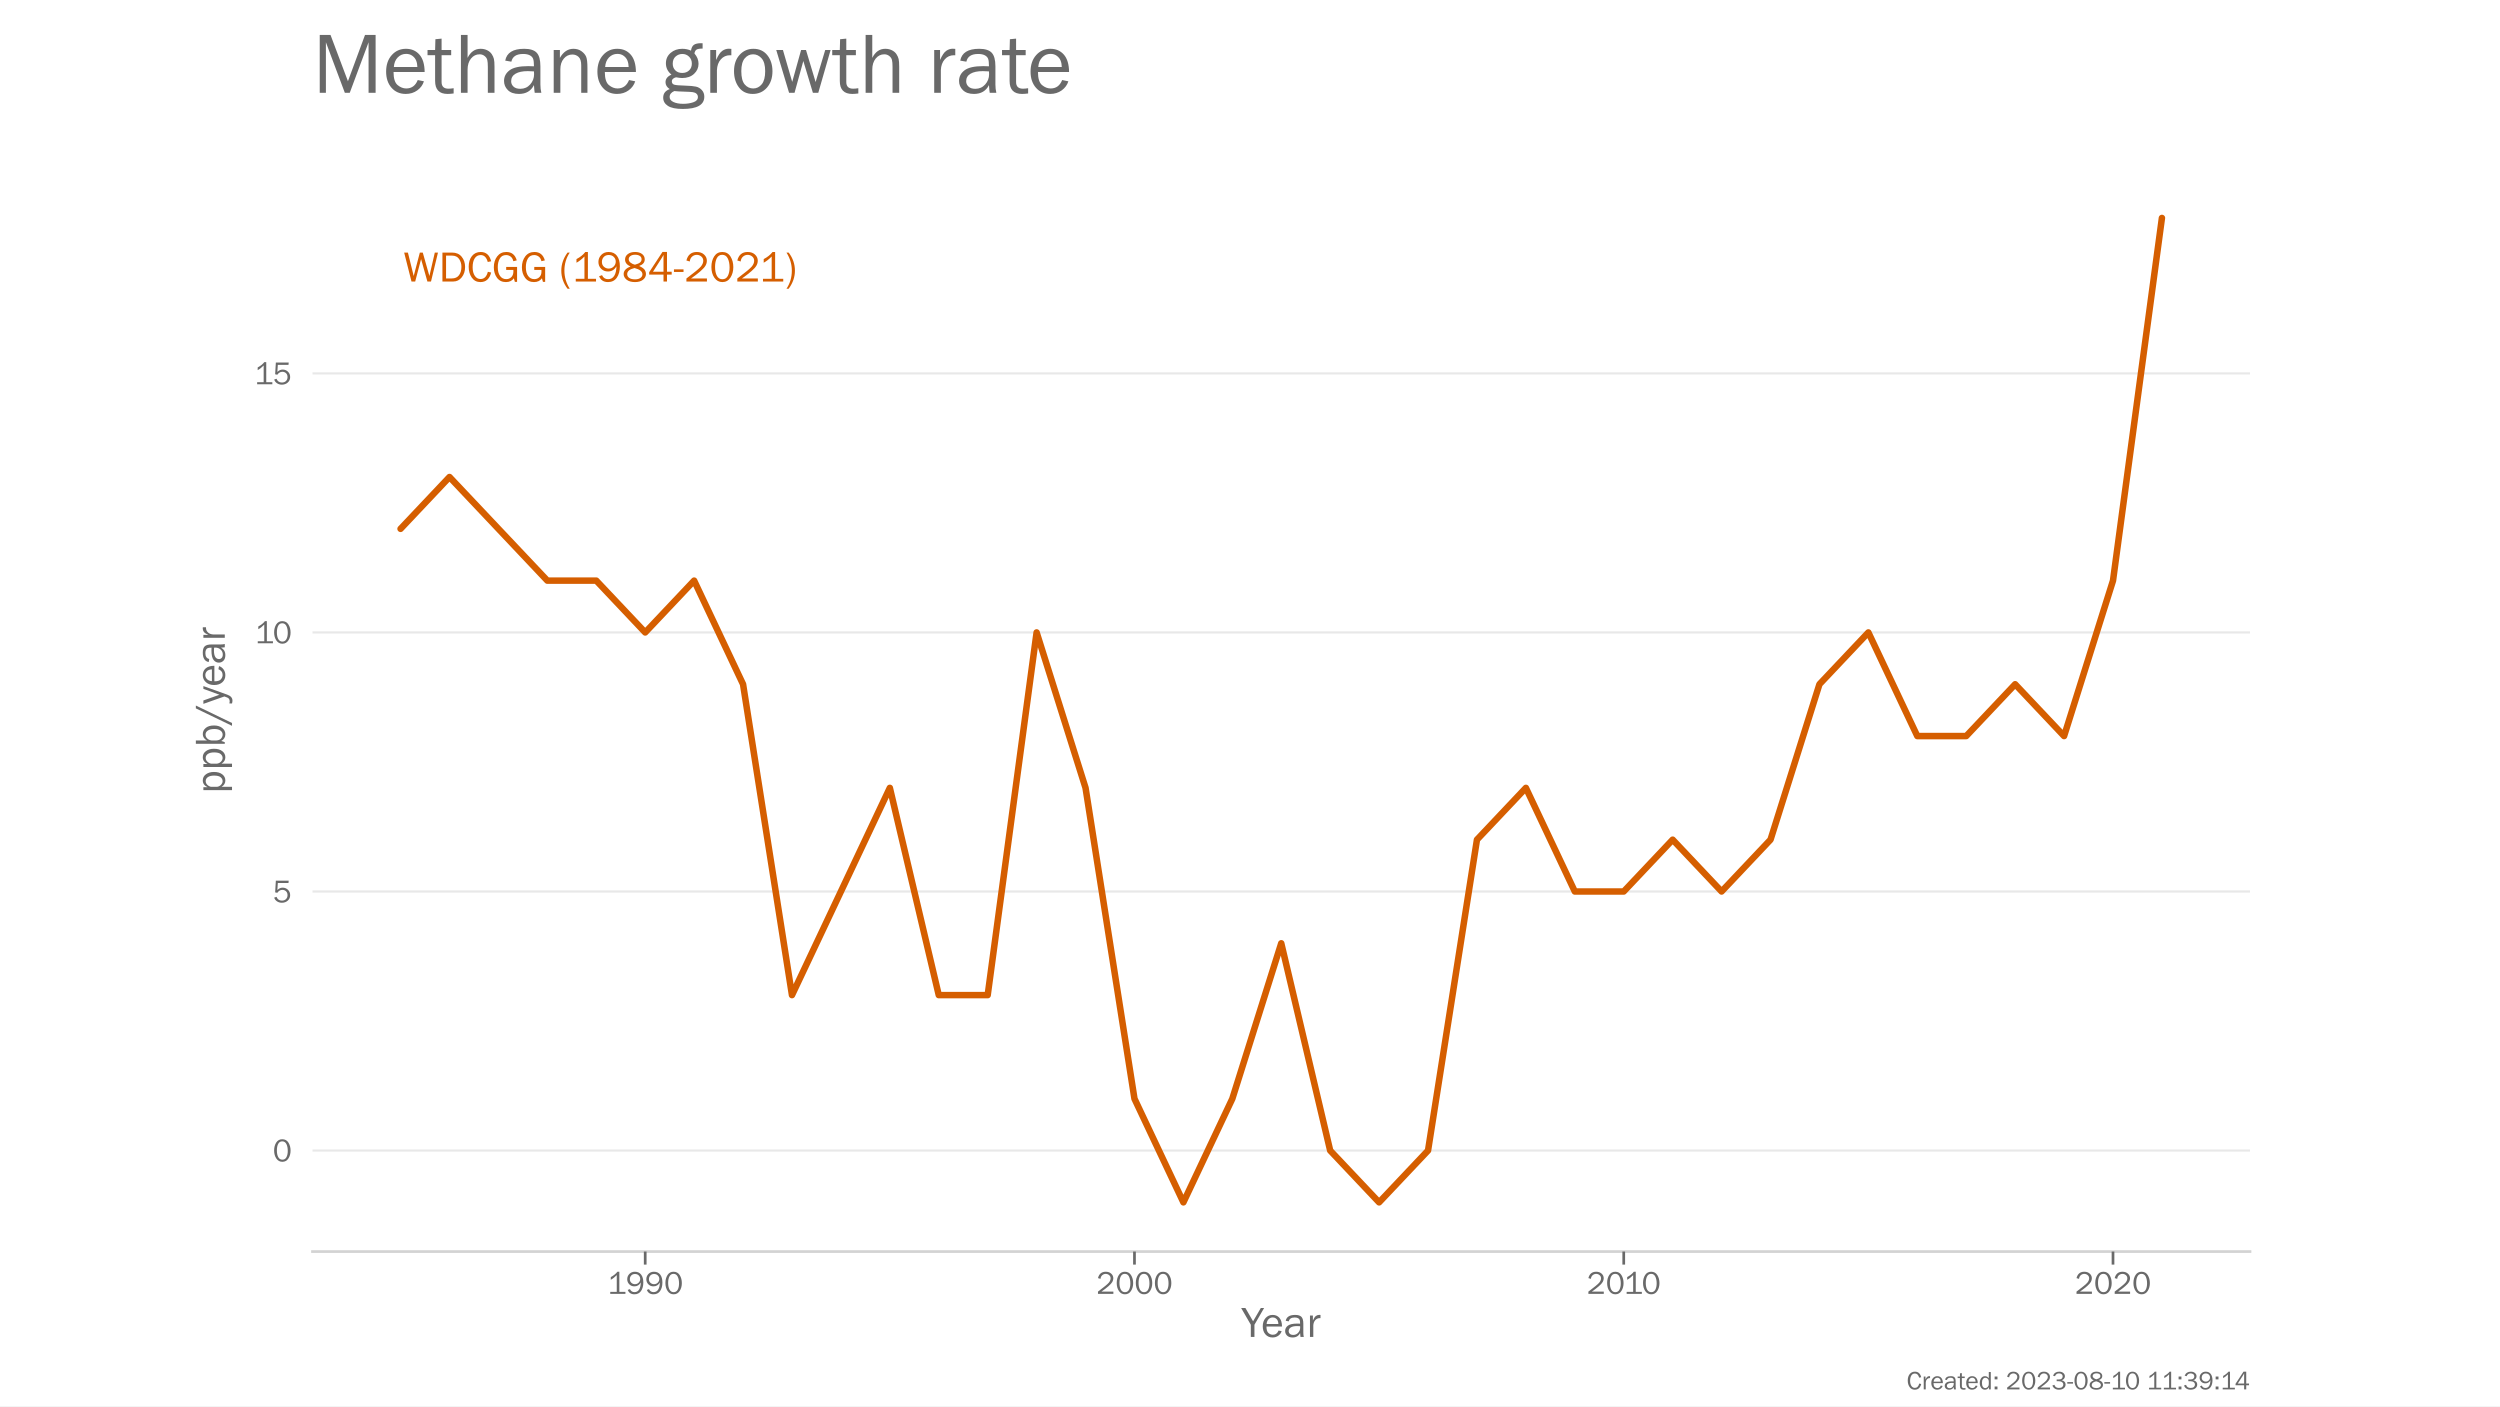
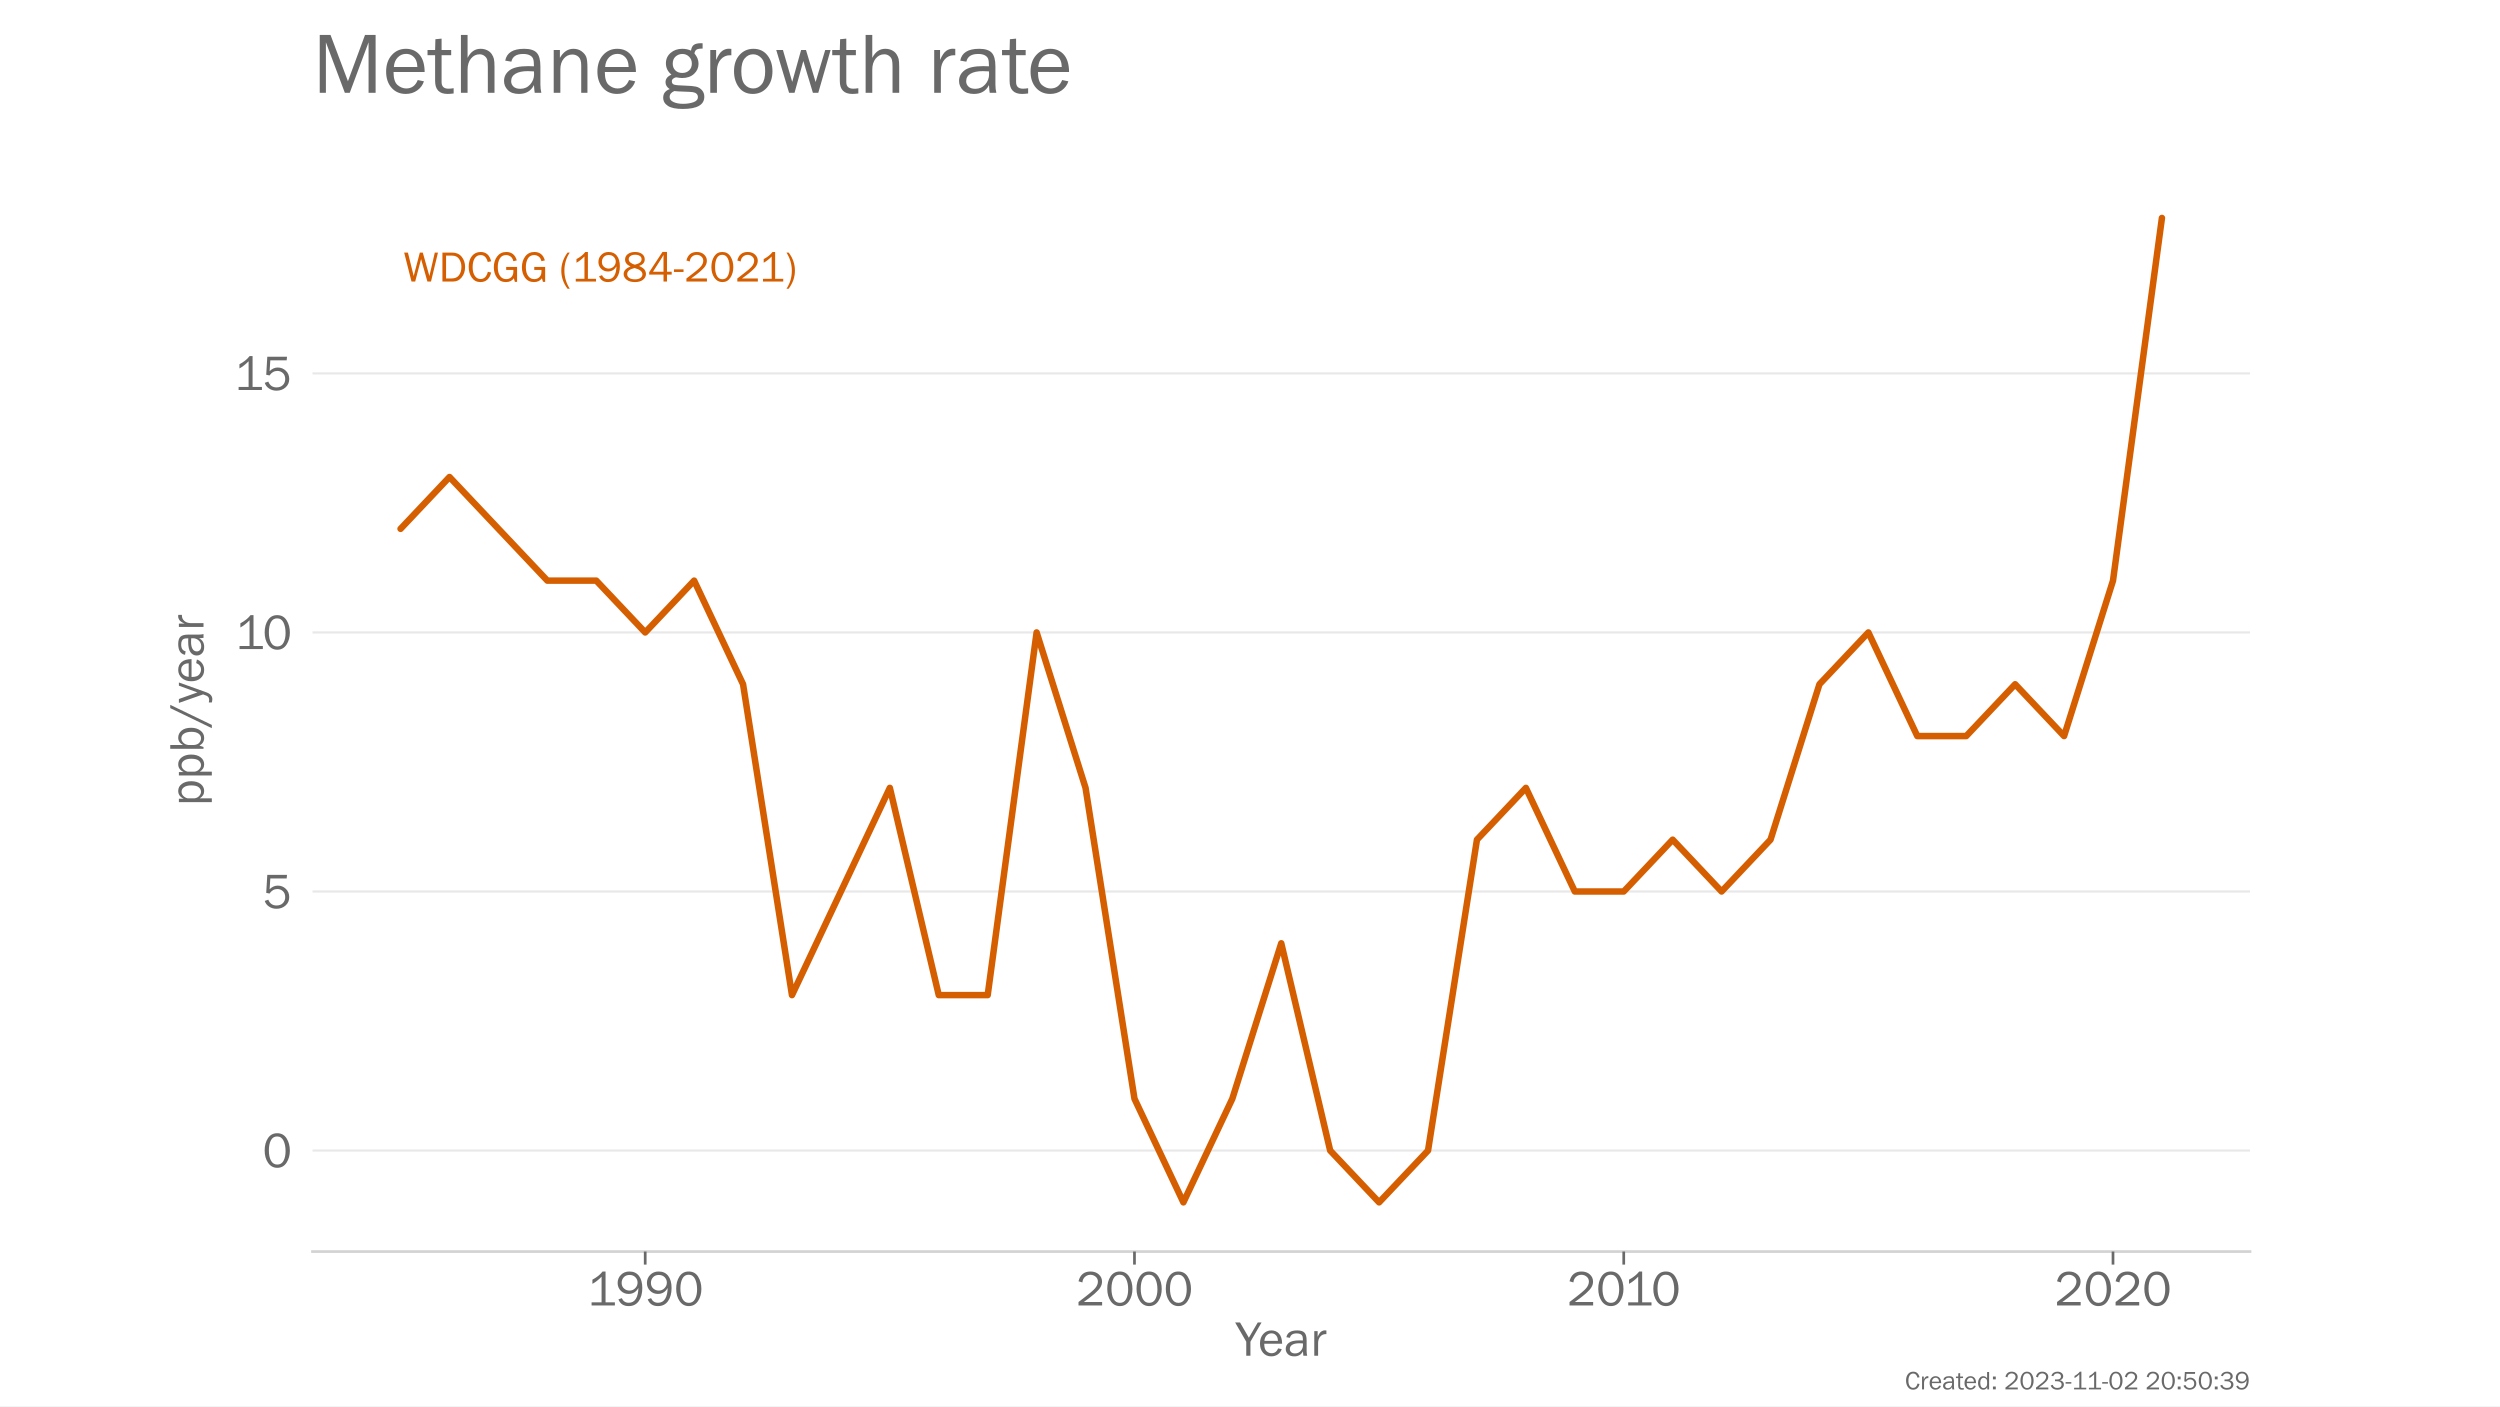
<svg xmlns="http://www.w3.org/2000/svg" xmlns:xlink="http://www.w3.org/1999/xlink" height="648pt" version="1.1" viewBox="0 0 1152 648" width="1152pt">
  <defs>
    <style type="text/css">*{stroke-linecap:butt;stroke-linejoin:round;}</style>
  </defs>
  <g id="figure_1">
    <g id="patch_1">
      <path d="M 0 648  L 1152 648  L 1152 0  L 0 0  z " style="fill:#ffffff;" />
    </g>
    <g id="axes_1">
      <g id="patch_2">
        <path d="M 144 576.72  L 1036.8 576.72  L 1036.8 77.76  L 144 77.76  z " style="fill:none;" />
      </g>
      <g id="patch_3">
        <path d="M 144 576.72  L 1036.8 576.72  " style="fill:none;stroke:#d3d3d3;stroke-linecap:square;stroke-linejoin:miter;stroke-width:1.25;" />
      </g>
      <g id="matplotlib.axis_1">
        <g id="xtick_1">
          <g id="line2d_1">
            <defs>
-               <path d="M 0 0  L 0 6  " id="m7f3aa526be" style="stroke:#696969;stroke-width:1.25;" />
-             </defs>
-             <g>
-               <use style="fill:#696969;stroke:#696969;stroke-width:1.25;" x="297.309" xlink:href="#m7f3aa526be" y="576.72" />
+               <path d="M 0 0  L 0 6  " id="m2a4836dc23" style="stroke:#696969;stroke-width:1.25;" />
+             </defs>
+             <g>
+               <use style="fill:#696969;stroke:#696969;stroke-width:1.25;" x="297.309" xlink:href="#m2a4836dc23" y="576.72" />
            </g>
          </g>
          <g id="text_1">
-             <g style="fill:#696969;" transform="translate(279.82 596.2184)scale(0.15 -0.15)">
+             <g style="fill:#696969;" transform="translate(270.4925 601.5509)scale(0.23 -0.23)">
              <defs>
                <path d="M 55.859 6.203  L 55.859 0  L 9.188 0  L 9.188 6.203  L 29.203 6.203  L 29.203 57.672  Q 20.359 48.438 10.844 43.266  L 10.844 51.656  Q 23.969 58.547 31.203 68.016  L 37.156 68.016  L 37.156 6.203  z " id="FranklinGothic-Book-49" />
                <path d="M 5.719 12.156  L 12.406 14.594  Q 16.547 5.375 26.375 5.375  Q 35.891 5.375 40.703 13.375  Q 45.516 21.391 45.656 35.109  Q 39.109 23.094 25.984 23.094  Q 16.703 23.094 10.406 29.422  Q 4.109 35.75 4.109 45.062  Q 4.109 54.547 10.719 61.281  Q 17.328 68.016 27.594 68.016  Q 40.141 68.016 46.828 59.203  Q 53.516 50.391 53.516 34.969  Q 53.516 18.75 46.438 8.719  Q 39.359 -1.312 26.266 -1.312  Q 10.984 -1.312 5.719 12.156  z M 27.828 29.781  Q 34.719 29.781 39.375 34.594  Q 44.047 39.406 44.047 45.844  Q 44.047 52.094 39.625 56.578  Q 35.203 61.078 27.984 61.078  Q 20.656 61.078 16.406 56.469  Q 12.156 51.859 12.156 45.219  Q 12.156 38.094 16.859 33.938  Q 21.578 29.781 27.828 29.781  z " id="FranklinGothic-Book-57" />
                <path d="M 29.391 -1.312  Q 17.875 -1.312 10.984 8.672  Q 4.109 18.656 4.109 33.453  Q 4.109 48 10.641 58  Q 17.188 68.016 29.156 68.016  Q 41.656 68.016 48.125 57.562  Q 54.594 47.125 54.594 33.062  Q 54.594 19.281 47.953 8.984  Q 41.312 -1.312 29.391 -1.312  z M 29.438 5.219  Q 37.891 5.219 41.938 12.859  Q 46 20.516 46 32.078  Q 46 44.734 41.844 53.125  Q 37.703 61.531 29.047 61.531  Q 20.703 61.531 16.625 53.859  Q 12.547 46.188 12.547 33.688  Q 12.547 20.703 16.844 12.953  Q 21.141 5.219 29.438 5.219  z " id="FranklinGothic-Book-48" />
              </defs>
              <use xlink:href="#FranklinGothic-Book-49" />
              <use x="57.268" xlink:href="#FranklinGothic-Book-57" />
              <use x="115.91" xlink:href="#FranklinGothic-Book-57" />
              <use x="174.553" xlink:href="#FranklinGothic-Book-48" />
            </g>
          </g>
        </g>
        <g id="xtick_2">
          <g id="line2d_2">
            <g>
-               <use style="fill:#696969;stroke:#696969;stroke-width:1.25;" x="522.764" xlink:href="#m7f3aa526be" y="576.72" />
+               <use style="fill:#696969;stroke:#696969;stroke-width:1.25;" x="522.764" xlink:href="#m2a4836dc23" y="576.72" />
            </g>
          </g>
          <g id="text_2">
-             <g style="fill:#696969;" transform="translate(505.1714 596.2184)scale(0.15 -0.15)">
+             <g style="fill:#696969;" transform="translate(495.7889 601.5509)scale(0.23 -0.23)">
              <defs>
                <path d="M 52.484 6.938  L 52.484 0  L 5.172 0  L 5.172 6.938  Q 33.203 27.938 38.594 34.594  Q 44 41.266 44 47.797  Q 44 53.906 39.453 57.656  Q 34.906 61.422 29 61.422  Q 22.906 61.422 18.219 57.297  Q 13.531 53.172 12.938 46.094  L 5.172 48.438  Q 10.062 68.016 29.109 68.016  Q 39.406 68.016 45.844 62.156  Q 52.297 56.297 52.297 47.859  Q 52.297 42.047 49.234 36.672  Q 46.188 31.297 37.688 23.828  Q 29.203 16.359 15.719 6.938  z " id="FranklinGothic-Book-50" />
              </defs>
              <use xlink:href="#FranklinGothic-Book-50" />
              <use x="58.643" xlink:href="#FranklinGothic-Book-48" />
              <use x="117.285" xlink:href="#FranklinGothic-Book-48" />
              <use x="175.928" xlink:href="#FranklinGothic-Book-48" />
            </g>
          </g>
        </g>
        <g id="xtick_3">
          <g id="line2d_3">
            <g>
-               <use style="fill:#696969;stroke:#696969;stroke-width:1.25;" x="748.218" xlink:href="#m7f3aa526be" y="576.72" />
+               <use style="fill:#696969;stroke:#696969;stroke-width:1.25;" x="748.218" xlink:href="#m2a4836dc23" y="576.72" />
            </g>
          </g>
          <g id="text_3">
-             <g style="fill:#696969;" transform="translate(731.151 596.2184)scale(0.15 -0.15)">
+             <g style="fill:#696969;" transform="translate(722.0485 601.5509)scale(0.23 -0.23)">
              <use xlink:href="#FranklinGothic-Book-50" />
              <use x="58.643" xlink:href="#FranklinGothic-Book-48" />
              <use x="113.535" xlink:href="#FranklinGothic-Book-49" />
              <use x="168.928" xlink:href="#FranklinGothic-Book-48" />
            </g>
          </g>
        </g>
        <g id="xtick_4">
          <g id="line2d_4">
            <g>
-               <use style="fill:#696969;stroke:#696969;stroke-width:1.25;" x="973.673" xlink:href="#m7f3aa526be" y="576.72" />
+               <use style="fill:#696969;stroke:#696969;stroke-width:1.25;" x="973.673" xlink:href="#m2a4836dc23" y="576.72" />
            </g>
          </g>
          <g id="text_4">
-             <g style="fill:#696969;" transform="translate(956.0805 596.2184)scale(0.15 -0.15)">
+             <g style="fill:#696969;" transform="translate(946.698 601.5509)scale(0.23 -0.23)">
              <use xlink:href="#FranklinGothic-Book-50" />
              <use x="58.643" xlink:href="#FranklinGothic-Book-48" />
              <use x="117.285" xlink:href="#FranklinGothic-Book-50" />
              <use x="175.928" xlink:href="#FranklinGothic-Book-48" />
            </g>
          </g>
        </g>
        <g id="text_5">
-           <g style="fill:#696969;" transform="translate(572.1094 616.0481)scale(0.2 -0.2)">
+           <g style="fill:#696969;" transform="translate(569.3658 624.7128)scale(0.23 -0.23)">
            <defs>
              <path d="M 52 66.656  L 29.688 28.031  L 29.688 0  L 21.344 0  L 21.344 28.031  L -0.984 66.656  L 8.844 66.656  L 26.562 35.984  L 44.391 66.656  z " id="FranklinGothic-Book-89" />
              <path d="M 40.234 14.703  L 47.359 13.234  Q 45.406 6.938 39.734 2.812  Q 34.078 -1.312 26.422 -1.312  Q 16.312 -1.312 10.062 5.781  Q 3.812 12.891 3.812 24.422  Q 3.812 36.188 10.297 43.438  Q 16.797 50.688 26.609 50.688  Q 36.281 50.688 42.156 44  Q 48.047 37.312 48.188 23.969  L 12.359 23.969  Q 12.359 12.797 17.047 8.891  Q 21.734 4.984 26.953 4.984  Q 36.375 4.984 40.234 14.703  z M 39.797 29.688  Q 39.703 33.844 38.422 37.062  Q 37.156 40.281 34.125 42.547  Q 31.109 44.828 26.859 44.828  Q 21.141 44.828 17.156 40.719  Q 13.188 36.625 12.703 29.688  z " id="FranklinGothic-Book-101" />
              <path d="M 46.297 0  L 38.672 0  Q 38.234 2.344 37.797 8.891  Q 32.719 -1.312 20.516 -1.312  Q 12.203 -1.312 7.766 3.078  Q 3.328 7.469 3.328 13.625  Q 3.328 21.094 9.672 25.906  Q 16.016 30.719 31.25 30.719  Q 33.297 30.719 37.797 30.516  Q 37.797 36.375 36.891 38.984  Q 35.984 41.609 33.047 43.172  Q 30.125 44.734 25.344 44.734  Q 13.672 44.734 11.766 35.844  L 4.688 37.062  Q 7.281 50.688 26.469 50.688  Q 36.672 50.688 40.938 46.172  Q 45.219 41.656 45.219 30.516  L 45.219 9.578  Q 45.219 4.344 46.297 0  z M 37.797 24.656  Q 33.109 24.953 30.672 24.953  Q 21.578 24.953 16.547 21.969  Q 11.531 19 11.531 13.281  Q 11.531 9.672 14.234 7.125  Q 16.938 4.594 22.078 4.594  Q 29 4.594 33.469 9.625  Q 37.938 14.656 37.938 21.438  Q 37.938 22.797 37.797 24.656  z " id="FranklinGothic-Book-97" />
              <path d="M 15.328 0  L 7.672 0  L 7.672 49.312  L 14.406 49.312  L 14.406 37.797  Q 17.969 45.953 21.547 48.359  Q 25.141 50.781 28.906 50.781  Q 30.078 50.781 31.938 50.594  L 31.938 43.266  L 30.375 43.266  Q 24.031 43.266 19.828 38.531  Q 15.625 33.797 15.328 26.078  z " id="FranklinGothic-Book-114" />
            </defs>
            <use xlink:href="#FranklinGothic-Book-89" />
            <use x="45.025" xlink:href="#FranklinGothic-Book-101" />
            <use x="97.076" xlink:href="#FranklinGothic-Book-97" />
            <use x="149.957" xlink:href="#FranklinGothic-Book-114" />
          </g>
        </g>
      </g>
      <g id="matplotlib.axis_2">
        <g id="ytick_1">
          <g id="line2d_5">
-             <path clip-path="url(#pd690593b6e)" d="M 144 530.166  L 1036.8 530.166  " style="fill:none;stroke:#d3d3d3;stroke-linecap:round;stroke-opacity:0.5;" />
+             <path clip-path="url(#p9c4211c22e)" d="M 144 530.166  L 1036.8 530.166  " style="fill:none;stroke:#d3d3d3;stroke-linecap:round;stroke-opacity:0.5;" />
          </g>
          <g id="text_6">
-             <g style="fill:#696969;" transform="translate(125.7039 535.1655)scale(0.15 -0.15)">
+             <g style="fill:#696969;" transform="translate(121.0127 537.8318)scale(0.23 -0.23)">
              <use xlink:href="#FranklinGothic-Book-48" />
            </g>
          </g>
        </g>
        <g id="ytick_2">
          <g id="line2d_6">
-             <path clip-path="url(#pd690593b6e)" d="M 144 410.798  L 1036.8 410.798  " style="fill:none;stroke:#d3d3d3;stroke-linecap:round;stroke-opacity:0.5;" />
+             <path clip-path="url(#p9c4211c22e)" d="M 144 410.798  L 1036.8 410.798  " style="fill:none;stroke:#d3d3d3;stroke-linecap:round;stroke-opacity:0.5;" />
          </g>
          <g id="text_7">
-             <g style="fill:#696969;" transform="translate(125.7039 415.7971)scale(0.15 -0.15)">
+             <g style="fill:#696969;" transform="translate(121.0127 418.4634)scale(0.23 -0.23)">
              <defs>
                <path d="M 48.875 66.656  L 48.188 59.469  L 15.438 59.469  L 14.016 37.844  Q 21.438 45.125 30.328 45.125  Q 39.703 45.125 46.516 38.625  Q 53.328 32.125 53.328 22.016  Q 53.328 11.766 45.922 5.219  Q 38.531 -1.312 27.828 -1.312  Q 19.438 -1.312 12.891 3.078  Q 6.344 7.469 4.297 14.453  L 11.422 16.891  Q 15.828 5.281 27.938 5.281  Q 35.891 5.281 40.578 9.984  Q 45.266 14.703 45.266 22.016  Q 45.266 29.688 40.625 33.984  Q 35.984 38.281 29.5 38.281  Q 20.016 38.281 13.812 29.203  L 7.234 30.609  L 9.375 66.656  z " id="FranklinGothic-Book-53" />
              </defs>
              <use xlink:href="#FranklinGothic-Book-53" />
            </g>
          </g>
        </g>
        <g id="ytick_3">
          <g id="line2d_7">
-             <path clip-path="url(#pd690593b6e)" d="M 144 291.429  L 1036.8 291.429  " style="fill:none;stroke:#d3d3d3;stroke-linecap:round;stroke-opacity:0.5;" />
+             <path clip-path="url(#p9c4211c22e)" d="M 144 291.429  L 1036.8 291.429  " style="fill:none;stroke:#d3d3d3;stroke-linecap:round;stroke-opacity:0.5;" />
          </g>
          <g id="text_8">
-             <g style="fill:#696969;" transform="translate(117.3953 296.4287)scale(0.15 -0.15)">
+             <g style="fill:#696969;" transform="translate(108.2728 299.0949)scale(0.23 -0.23)">
              <use xlink:href="#FranklinGothic-Book-49" />
              <use x="55.393" xlink:href="#FranklinGothic-Book-48" />
            </g>
          </g>
        </g>
        <g id="ytick_4">
          <g id="line2d_8">
-             <path clip-path="url(#pd690593b6e)" d="M 144 172.061  L 1036.8 172.061  " style="fill:none;stroke:#d3d3d3;stroke-linecap:round;stroke-opacity:0.5;" />
+             <path clip-path="url(#p9c4211c22e)" d="M 144 172.061  L 1036.8 172.061  " style="fill:none;stroke:#d3d3d3;stroke-linecap:round;stroke-opacity:0.5;" />
          </g>
          <g id="text_9">
-             <g style="fill:#696969;" transform="translate(117.1141 177.0603)scale(0.15 -0.15)">
+             <g style="fill:#696969;" transform="translate(107.8416 179.7265)scale(0.23 -0.23)">
              <use xlink:href="#FranklinGothic-Book-49" />
              <use x="57.268" xlink:href="#FranklinGothic-Book-53" />
            </g>
          </g>
        </g>
        <g id="text_10">
-           <g style="fill:#696969;" transform="translate(103.5797 365.6369)rotate(-90)scale(0.2 -0.2)">
+           <g style="fill:#696969;" transform="translate(93.77703 371.3964)rotate(-90)scale(0.23 -0.23)">
            <defs>
              <path d="M 15.328 -16.656  L 7.672 -16.656  L 7.672 49.312  L 14.547 49.312  L 14.547 39.75  Q 19.781 50.688 30.125 50.688  Q 38.875 50.688 44.234 43.375  Q 49.609 36.078 49.609 24.906  Q 49.609 12.844 44.094 5.766  Q 38.578 -1.312 29.938 -1.312  Q 20.656 -1.312 15.328 7.516  z M 15.328 31.781  L 15.328 17.922  Q 16.062 12.312 20.062 8.641  Q 24.078 4.984 28.422 4.984  Q 33.453 4.984 37.328 9.375  Q 41.219 13.766 41.219 24.562  Q 41.219 33.891 37.703 38.938  Q 34.188 44 28.375 44  Q 23.781 44 20.141 40.422  Q 16.5 36.859 15.328 31.781  z " id="FranklinGothic-Book-112" />
              <path d="M 11.375 0  L 7.672 0  L 7.672 66.656  L 15.328 66.656  L 15.328 41.109  Q 20.609 50.688 29.891 50.688  Q 38.375 50.688 44.109 44  Q 49.859 37.312 49.859 24.562  Q 49.859 13.578 44.219 6.125  Q 38.578 -1.312 29.547 -1.312  Q 19.484 -1.312 14.109 8.156  z M 15.328 19.344  Q 15.875 11.766 20 8.344  Q 24.125 4.938 28.719 4.938  Q 34.578 4.938 38.156 10.016  Q 41.75 15.094 41.75 23.922  Q 41.75 33.453 38.281 38.891  Q 34.812 44.344 28.656 44.344  Q 23.828 44.344 19.938 40.453  Q 16.062 36.578 15.328 30.422  z " id="FranklinGothic-Book-98" />
              <path d="M 1.859 -16.656  L -4.688 -16.656  L 35.547 66.656  L 42.094 66.656  z " id="FranklinGothic-Book-47" />
              <path d="M 41.5 49.312  L 21.734 -5.766  Q 17.438 -17.672 8.016 -17.672  Q 5.031 -17.672 1.422 -16.656  L 1.422 -10.641  Q 4.391 -11.328 6.547 -11.328  Q 10.203 -11.328 12.672 -9.219  Q 15.141 -7.125 17.578 0.922  L 0.531 49.312  L 8.344 49.312  L 21.531 12.25  L 35.062 49.312  z " id="FranklinGothic-Book-121" />
            </defs>
            <use xlink:href="#FranklinGothic-Book-112" />
            <use x="53.418" xlink:href="#FranklinGothic-Book-112" />
            <use x="106.836" xlink:href="#FranklinGothic-Book-98" />
            <use x="160.547" xlink:href="#FranklinGothic-Book-47" />
            <use x="205.957" xlink:href="#FranklinGothic-Book-121" />
            <use x="246.086" xlink:href="#FranklinGothic-Book-101" />
            <use x="298.137" xlink:href="#FranklinGothic-Book-97" />
            <use x="351.018" xlink:href="#FranklinGothic-Book-114" />
          </g>
        </g>
      </g>
      <g id="text_11">
        <g style="fill:#696969;" transform="translate(144 42.76)scale(0.4 -0.4)">
          <defs>
            <path d="M 72.703 0  L 64.594 0  L 64.594 58.203  L 42.922 0  L 37.25 0  L 15.438 58.203  L 15.438 0  L 8.344 0  L 8.344 66.656  L 20.75 66.656  L 40.828 13.328  L 60.5 66.656  L 72.703 66.656  z " id="FranklinGothic-Book-77" />
            <path d="M 30.031 5.281  L 30.031 -0.781  Q 25.984 -1.312 23 -1.312  Q 8.688 -1.312 8.688 13.625  L 8.688 43.312  L -0.047 43.312  L -0.047 49.312  L 8.688 49.312  L 9.031 61.719  L 16.156 62.406  L 16.156 49.312  L 27.203 49.312  L 27.203 43.312  L 16.156 43.312  L 16.156 12.359  Q 16.156 4.734 24.078 4.734  Q 26.703 4.734 30.031 5.281  z " id="FranklinGothic-Book-116" />
            <path d="M 46.344 0  L 38.672 0  L 38.672 29.938  Q 38.672 35.203 38.016 37.844  Q 37.359 40.484 34.891 42.406  Q 32.422 44.344 29.203 44.344  Q 23.297 44.344 19.312 39.5  Q 15.328 34.672 15.328 26.562  L 15.328 0  L 7.672 0  L 7.672 66.656  L 15.328 66.656  L 15.328 40.234  Q 20.562 50.688 30.281 50.688  Q 34.625 50.688 38.016 48.969  Q 41.406 47.266 43.203 44.484  Q 45.016 41.703 45.672 38.984  Q 46.344 36.281 46.344 29.938  z " id="FranklinGothic-Book-104" />
            <path d="M 46.531 0  L 39.359 0  L 39.359 31.688  Q 39.359 38.531 36.375 41.312  Q 33.406 44.094 29.156 44.094  Q 23.297 44.094 19.312 39.406  Q 15.328 34.719 15.328 27.047  L 15.328 0  L 7.672 0  L 7.672 49.312  L 14.797 49.312  L 14.797 40.234  Q 20.797 50.688 30.375 50.688  Q 35.891 50.688 39.766 47.828  Q 43.656 44.969 45.094 41.406  Q 46.531 37.844 46.531 28.516  z " id="FranklinGothic-Book-110" />
            <path id="FranklinGothic-Book-32" />
            <path d="M 47.953 57.031  L 47.953 50.922  Q 42.672 50.922 40.891 49.703  Q 39.109 48.484 38.531 45.312  Q 43.266 39.844 43.266 33.406  Q 43.266 26.656 38.109 21.828  Q 32.953 17 24.266 17  Q 22.312 17 20.906 17.281  Q 18.219 17.828 17.531 17.828  Q 16.219 17.828 14.359 16.531  Q 12.5 15.234 12.5 13.188  Q 12.5 10.25 15.188 9.375  Q 17.875 8.5 27.828 8.25  Q 36.281 8.016 40.312 7.109  Q 44.344 6.203 47.125 3.094  Q 49.906 0 49.906 -4.5  Q 49.906 -18.609 25.094 -18.609  Q 13.328 -18.609 7.938 -15.062  Q 2.547 -11.531 2.547 -5.609  Q 2.547 1.562 10.062 4.25  Q 5.219 7.422 5.219 12.203  Q 5.219 17.922 12.062 20.953  Q 5.672 26.125 5.672 33.984  Q 5.672 41.312 11.141 46  Q 16.609 50.688 24.469 50.688  Q 30.031 50.688 34.578 48.578  Q 35.297 53.422 37.953 55.266  Q 40.625 57.125 46.047 57.125  Q 46.578 57.125 47.953 57.031  z M 24.516 22.859  Q 29.391 22.859 32.469 25.859  Q 35.547 28.859 35.547 33.641  Q 35.547 38.531 32.344 41.625  Q 29.156 44.734 24.609 44.734  Q 20.266 44.734 16.891 41.828  Q 13.531 38.922 13.531 33.547  Q 13.531 28.766 16.547 25.812  Q 19.578 22.859 24.516 22.859  z M 15.328 2  Q 9.969 -0.344 9.969 -4.781  Q 9.969 -8.547 14.375 -10.625  Q 18.797 -12.703 25.641 -12.703  Q 31.984 -12.703 37.25 -10.906  Q 42.531 -9.125 42.531 -4.891  Q 42.531 -2.594 40.969 -1.125  Q 39.406 0.344 36.688 0.734  Q 33.984 1.125 27.25 1.312  Q 19.188 1.516 15.328 2  z " id="FranklinGothic-Book-103" />
            <path d="M 25.344 -1.312  Q 15.188 -1.312 9.5 6.203  Q 3.812 13.719 3.812 24.859  Q 3.812 36.625 10.203 43.656  Q 16.609 50.688 26.125 50.688  Q 36.328 50.688 42.203 43.281  Q 48.094 35.891 48.094 24.812  Q 48.094 13.281 41.75 5.984  Q 35.406 -1.312 25.344 -1.312  z M 25.922 4.984  Q 31.781 4.984 35.734 9.812  Q 39.703 14.656 39.703 24.859  Q 39.703 35.109 35.547 39.719  Q 31.391 44.344 25.828 44.344  Q 20.125 44.344 16.156 39.672  Q 12.203 35.016 12.203 24.906  Q 12.203 14.203 16.156 9.594  Q 20.125 4.984 25.922 4.984  z " id="FranklinGothic-Book-111" />
            <path d="M 64.5 49.312  L 50.297 0  L 44.094 0  L 33.062 36.625  L 22.953 0  L 16.656 0  L 1.859 49.312  L 9.578 49.312  L 20.266 12.547  L 30.516 49.312  L 36.141 49.312  L 47.219 12.406  L 58.297 49.312  z " id="FranklinGothic-Book-119" />
          </defs>
          <use xlink:href="#FranklinGothic-Book-77" />
          <use x="81.006" xlink:href="#FranklinGothic-Book-101" />
          <use x="132.557" xlink:href="#FranklinGothic-Book-116" />
          <use x="163.318" xlink:href="#FranklinGothic-Book-104" />
          <use x="217.322" xlink:href="#FranklinGothic-Book-97" />
          <use x="270.203" xlink:href="#FranklinGothic-Book-110" />
          <use x="324.402" xlink:href="#FranklinGothic-Book-101" />
          <use x="376.453" xlink:href="#FranklinGothic-Book-32" />
          <use x="401.453" xlink:href="#FranklinGothic-Book-103" />
          <use x="450.574" xlink:href="#FranklinGothic-Book-114" />
          <use x="481.783" xlink:href="#FranklinGothic-Book-111" />
          <use x="532.361" xlink:href="#FranklinGothic-Book-119" />
          <use x="598.768" xlink:href="#FranklinGothic-Book-116" />
          <use x="629.529" xlink:href="#FranklinGothic-Book-104" />
          <use x="683.533" xlink:href="#FranklinGothic-Book-32" />
          <use x="708.533" xlink:href="#FranklinGothic-Book-114" />
          <use x="741.492" xlink:href="#FranklinGothic-Book-97" />
          <use x="794.373" xlink:href="#FranklinGothic-Book-116" />
          <use x="823.385" xlink:href="#FranklinGothic-Book-101" />
        </g>
      </g>
      <g id="legend_1">
        <g id="line2d_9" />
        <g id="text_12">
          <g style="fill:#d55e00;" transform="translate(185.856 129.7184)scale(0.2 -0.2)">
            <defs>
              <path d="M 79.828 66.656  L 63.766 0  L 55.422 0  L 40.875 51.703  L 27.344 0  L 18.797 0  L 1.906 66.656  L 10.547 66.656  L 23.875 12.641  L 38.031 66.656  L 44.781 66.656  L 60.062 12.641  L 72.516 66.656  z " id="FranklinGothic-Book-87" />
              <path d="M 8.344 0  L 8.344 66.656  L 30.719 66.656  Q 44.828 66.656 52.688 57.031  Q 60.547 47.406 60.547 33.5  Q 60.547 19.391 52.875 9.688  Q 45.219 0 33.453 0  z M 16.703 7.078  L 30.219 7.078  Q 40.969 7.078 46.531 14.5  Q 52.094 21.922 52.094 34.078  Q 52.094 43.953 46.797 51.812  Q 41.5 59.672 30.219 59.672  L 16.703 59.672  z " id="FranklinGothic-Book-68" />
              <path d="M 48.297 22.406  L 55.906 20.703  Q 50.438 -1.312 31.203 -1.312  Q 18.562 -1.312 11.359 8.891  Q 4.156 19.094 4.156 33.984  Q 4.156 49.359 11.672 58.688  Q 19.188 68.016 31.844 68.016  Q 50.594 68.016 55.906 46.578  L 48.047 45.016  Q 43.75 60.938 31.781 60.938  Q 22.953 60.938 18.094 53.531  Q 13.234 46.141 13.234 32.766  Q 13.234 20.516 18.203 13.109  Q 23.188 5.719 31.391 5.719  Q 44.141 5.719 48.297 22.406  z " id="FranklinGothic-Book-67" />
              <path d="M 57.719 33.594  L 57.719 -0.875  L 52.594 -0.875  L 50.297 7.469  Q 44.141 -1.312 31.984 -1.312  Q 18.797 -1.312 11.469 8.594  Q 4.156 18.5 4.156 32.672  Q 4.156 47.797 11.906 57.906  Q 19.672 68.016 33.016 68.016  Q 51.422 68.016 57.031 48.688  L 49.125 46.781  Q 47.406 54.203 42.719 57.562  Q 38.031 60.938 32.469 60.938  Q 22.609 60.938 17.922 52.969  Q 13.234 45.016 13.234 33.016  Q 13.234 20.062 18.484 12.766  Q 23.734 5.469 32.766 5.469  Q 39.797 5.469 44.5 10.125  Q 49.219 14.797 49.219 23  Q 49.219 24.516 49.125 26.609  L 32.625 26.609  L 32.625 33.594  z " id="FranklinGothic-Book-71" />
              <path d="M 24.703 -16.656  L 19.578 -16.656  Q 5.219 2.203 5.219 25.094  Q 5.219 46.969 19.578 66.656  L 24.703 66.656  Q 12.359 48.25 12.359 25  Q 12.359 2.828 24.703 -16.656  z " id="FranklinGothic-Book-40" />
              <path d="M 19.484 34.578  Q 6.844 40.094 6.844 50.594  Q 6.844 58.203 13.141 63.109  Q 19.438 68.016 29.828 68.016  Q 40.094 68.016 46.141 63.297  Q 52.203 58.594 52.203 50.984  Q 52.203 40.375 39.266 35.797  Q 49.703 30.953 52.359 26.453  Q 55.031 21.969 55.031 17.484  Q 55.031 9.469 48.219 4.078  Q 41.406 -1.312 29.734 -1.312  Q 17.281 -1.312 10.438 4.172  Q 3.609 9.672 3.609 17.234  Q 3.609 28.516 19.484 34.578  z M 29.594 38.719  Q 37.984 40.969 41.453 43.891  Q 44.922 46.828 44.922 51.219  Q 44.922 56.344 40.797 59  Q 36.672 61.672 29.938 61.672  Q 23.484 61.672 19.375 58.859  Q 15.281 56.062 15.281 51.312  Q 15.281 46.625 19.844 43.203  Q 24.422 39.797 29.594 38.719  z M 28.656 31.062  Q 11.766 27.047 11.766 16.938  Q 11.766 11.672 16.375 8.328  Q 21 4.984 29.984 4.984  Q 37.594 4.984 42.234 8.25  Q 46.875 11.531 46.875 16.609  Q 46.875 26.312 28.656 31.062  z " id="FranklinGothic-Book-56" />
              <path d="M 44.094 0  L 36.031 0  L 36.031 15.875  L 3.078 15.875  L 3.078 21.484  L 33.641 68.062  L 44.094 68.062  L 44.094 22.469  L 54.891 22.469  L 54.891 15.875  L 44.094 15.875  z M 36.031 22.469  L 36.031 54  Q 36.031 57.422 36.188 61.375  Q 34.078 57.516 32.562 55.125  L 11.766 22.469  z " id="FranklinGothic-Book-52" />
              <path d="M 23.531 27.984  L 23.531 22.016  L 1.469 22.016  L 1.469 27.984  z " id="FranklinGothic-Book-45" />
              <path d="M 4.641 66.656  L 9.719 66.656  Q 24.125 47.797 24.125 24.906  Q 24.125 3.031 9.719 -16.656  L 4.641 -16.656  Q 17 1.766 17 25  Q 17 47.172 4.641 66.656  z " id="FranklinGothic-Book-41" />
            </defs>
            <use xlink:href="#FranklinGothic-Book-87" />
            <use x="81.738" xlink:href="#FranklinGothic-Book-68" />
            <use x="146.436" xlink:href="#FranklinGothic-Book-67" />
            <use x="204.346" xlink:href="#FranklinGothic-Book-71" />
            <use x="269.043" xlink:href="#FranklinGothic-Book-71" />
            <use x="333.74" xlink:href="#FranklinGothic-Book-32" />
            <use x="358.74" xlink:href="#FranklinGothic-Book-40" />
            <use x="388.086" xlink:href="#FranklinGothic-Book-49" />
            <use x="445.354" xlink:href="#FranklinGothic-Book-57" />
            <use x="503.996" xlink:href="#FranklinGothic-Book-56" />
            <use x="563.389" xlink:href="#FranklinGothic-Book-52" />
            <use x="622.031" xlink:href="#FranklinGothic-Book-45" />
            <use x="647.031" xlink:href="#FranklinGothic-Book-50" />
            <use x="705.674" xlink:href="#FranklinGothic-Book-48" />
            <use x="764.316" xlink:href="#FranklinGothic-Book-50" />
            <use x="819.459" xlink:href="#FranklinGothic-Book-49" />
            <use x="878.102" xlink:href="#FranklinGothic-Book-41" />
          </g>
        </g>
      </g>
      <g id="line2d_10">
-         <path clip-path="url(#pd690593b6e)" d="M 184.582 243.682  L 207.127 219.808  L 229.673 243.682  L 252.218 267.556  L 274.764 267.556  L 297.309 291.429  L 319.855 267.556  L 342.4 315.303  L 364.945 458.545  L 387.491 410.798  L 410.036 363.051  L 432.582 458.545  L 455.127 458.545  L 477.673 291.429  L 500.218 363.051  L 522.764 506.293  L 545.309 554.04  L 567.855 506.293  L 590.4 434.672  L 612.945 530.166  L 635.491 554.04  L 658.036 530.166  L 680.582 386.924  L 703.127 363.051  L 725.673 410.798  L 748.218 410.798  L 770.764 386.924  L 793.309 410.798  L 815.855 386.924  L 838.4 315.303  L 860.945 291.429  L 883.491 339.177  L 906.036 339.177  L 928.582 315.303  L 951.127 339.177  L 973.673 267.556  L 996.218 100.44  " style="fill:none;stroke:#d55e00;stroke-linecap:round;stroke-width:3;" />
+         <path clip-path="url(#p9c4211c22e)" d="M 184.582 243.682  L 207.127 219.808  L 229.673 243.682  L 252.218 267.556  L 274.764 267.556  L 297.309 291.429  L 319.855 267.556  L 342.4 315.303  L 364.945 458.545  L 387.491 410.798  L 410.036 363.051  L 432.582 458.545  L 455.127 458.545  L 477.673 291.429  L 500.218 363.051  L 522.764 506.293  L 545.309 554.04  L 567.855 506.293  L 590.4 434.672  L 612.945 530.166  L 635.491 554.04  L 658.036 530.166  L 680.582 386.924  L 703.127 363.051  L 725.673 410.798  L 748.218 410.798  L 770.764 386.924  L 793.309 410.798  L 815.855 386.924  L 838.4 315.303  L 860.945 291.429  L 883.491 339.177  L 906.036 339.177  L 928.582 315.303  L 951.127 339.177  L 973.673 267.556  L 996.218 100.44  " style="fill:none;stroke:#d55e00;stroke-linecap:round;stroke-width:3;" />
      </g>
    </g>
    <g id="text_13">
      <g id="patch_4">
-         <path d="M 874.629 646.183  L 1040.76 646.183  L 1040.76 628.265  L 874.629 628.265  z " style="fill:#ffffff;stroke:#ffffff;stroke-linejoin:miter;" />
-       </g>
-       <g style="fill:#696969;" transform="translate(878.5894 640.224)scale(0.12 -0.12)">
+         <path d="M 873.849 646.183  L 1040.76 646.183  L 1040.76 628.265  L 873.849 628.265  z " style="fill:#ffffff;stroke:#ffffff;stroke-linejoin:miter;" />
+       </g>
+       <g style="fill:#696969;" transform="translate(877.8094 640.224)scale(0.12 -0.12)">
        <defs>
          <path d="M 46.188 66.656  L 46.188 0  L 39.203 0  L 39.203 8.453  Q 34.031 -1.312 23.641 -1.312  Q 14.984 -1.312 9.422 5.938  Q 3.859 13.188 3.859 24.266  Q 3.859 35.594 9.375 43.141  Q 14.891 50.688 24.031 50.688  Q 32.906 50.688 38.531 42.578  L 38.531 66.656  z M 38.531 30.281  Q 38.531 36.766 34.562 40.672  Q 30.609 44.578 25.344 44.578  Q 19.625 44.578 15.938 39.5  Q 12.25 34.422 12.25 25.25  Q 12.25 15.328 15.641 10.156  Q 19.047 4.984 24.953 4.984  Q 30.328 4.984 34.422 9.469  Q 38.531 13.969 38.531 20.016  z " id="FranklinGothic-Book-100" />
          <path d="M 17.969 49.312  L 17.969 38.375  L 7.078 38.375  L 7.078 49.312  z M 17.969 10.984  L 17.969 0  L 7.078 0  L 7.078 10.984  z " id="FranklinGothic-Book-58" />
          <path d="M 19.344 31.344  L 19.344 37.984  L 26.953 37.984  Q 35.297 37.984 38.891 41.406  Q 42.484 44.828 42.484 49.703  Q 42.484 55.078 38.469 58.219  Q 34.469 61.375 28.422 61.375  Q 17.188 61.375 12.891 50.531  L 5.375 52.688  Q 11.812 68.016 29.203 68.016  Q 38.969 68.016 44.969 62.812  Q 50.984 57.625 50.984 50.297  Q 50.984 44.625 47.359 40.406  Q 43.75 36.188 38.094 35.109  Q 44.438 34.188 49 29.781  Q 53.562 25.391 53.562 18.406  Q 53.562 10.062 46.766 4.375  Q 39.984 -1.312 28.172 -1.312  Q 18.797 -1.312 12.125 3.125  Q 5.469 7.562 2.938 14.938  L 10.688 17.531  Q 14.203 5.469 28.031 5.469  Q 37.016 5.469 40.938 9.297  Q 44.875 13.141 44.875 18.453  Q 44.875 24.219 40.156 27.781  Q 35.453 31.344 26.953 31.344  z " id="FranklinGothic-Book-51" />
        </defs>
        <use xlink:href="#FranklinGothic-Book-67" />
        <use x="57.91" xlink:href="#FranklinGothic-Book-114" />
        <use x="90.869" xlink:href="#FranklinGothic-Book-101" />
        <use x="142.92" xlink:href="#FranklinGothic-Book-97" />
        <use x="195.801" xlink:href="#FranklinGothic-Book-116" />
        <use x="224.812" xlink:href="#FranklinGothic-Book-101" />
        <use x="276.863" xlink:href="#FranklinGothic-Book-100" />
        <use x="330.721" xlink:href="#FranklinGothic-Book-58" />
        <use x="355.721" xlink:href="#FranklinGothic-Book-32" />
        <use x="380.721" xlink:href="#FranklinGothic-Book-50" />
        <use x="439.363" xlink:href="#FranklinGothic-Book-48" />
        <use x="498.006" xlink:href="#FranklinGothic-Book-50" />
        <use x="556.648" xlink:href="#FranklinGothic-Book-51" />
        <use x="615.291" xlink:href="#FranklinGothic-Book-45" />
-         <use x="640.291" xlink:href="#FranklinGothic-Book-48" />
-         <use x="698.934" xlink:href="#FranklinGothic-Book-56" />
-         <use x="757.576" xlink:href="#FranklinGothic-Book-45" />
-         <use x="782.576" xlink:href="#FranklinGothic-Book-49" />
-         <use x="837.969" xlink:href="#FranklinGothic-Book-48" />
-         <use x="896.611" xlink:href="#FranklinGothic-Book-32" />
-         <use x="921.611" xlink:href="#FranklinGothic-Book-49" />
-         <use x="978.504" xlink:href="#FranklinGothic-Book-49" />
-         <use x="1037.146" xlink:href="#FranklinGothic-Book-58" />
-         <use x="1062.146" xlink:href="#FranklinGothic-Book-51" />
-         <use x="1120.789" xlink:href="#FranklinGothic-Book-57" />
-         <use x="1179.432" xlink:href="#FranklinGothic-Book-58" />
-         <use x="1204.432" xlink:href="#FranklinGothic-Book-49" />
-         <use x="1259.824" xlink:href="#FranklinGothic-Book-52" />
+         <use x="640.291" xlink:href="#FranklinGothic-Book-49" />
+         <use x="697.184" xlink:href="#FranklinGothic-Book-49" />
+         <use x="755.826" xlink:href="#FranklinGothic-Book-45" />
+         <use x="780.826" xlink:href="#FranklinGothic-Book-48" />
+         <use x="839.469" xlink:href="#FranklinGothic-Book-50" />
+         <use x="898.111" xlink:href="#FranklinGothic-Book-32" />
+         <use x="923.111" xlink:href="#FranklinGothic-Book-50" />
+         <use x="981.754" xlink:href="#FranklinGothic-Book-48" />
+         <use x="1040.396" xlink:href="#FranklinGothic-Book-58" />
+         <use x="1065.396" xlink:href="#FranklinGothic-Book-53" />
+         <use x="1124.039" xlink:href="#FranklinGothic-Book-48" />
+         <use x="1182.682" xlink:href="#FranklinGothic-Book-58" />
+         <use x="1207.682" xlink:href="#FranklinGothic-Book-51" />
+         <use x="1266.324" xlink:href="#FranklinGothic-Book-57" />
      </g>
    </g>
  </g>
  <defs>
-     <clipPath id="pd690593b6e">
+     <clipPath id="p9c4211c22e">
      <rect height="498.96" width="892.8" x="144" y="77.76" />
    </clipPath>
  </defs>
</svg>
